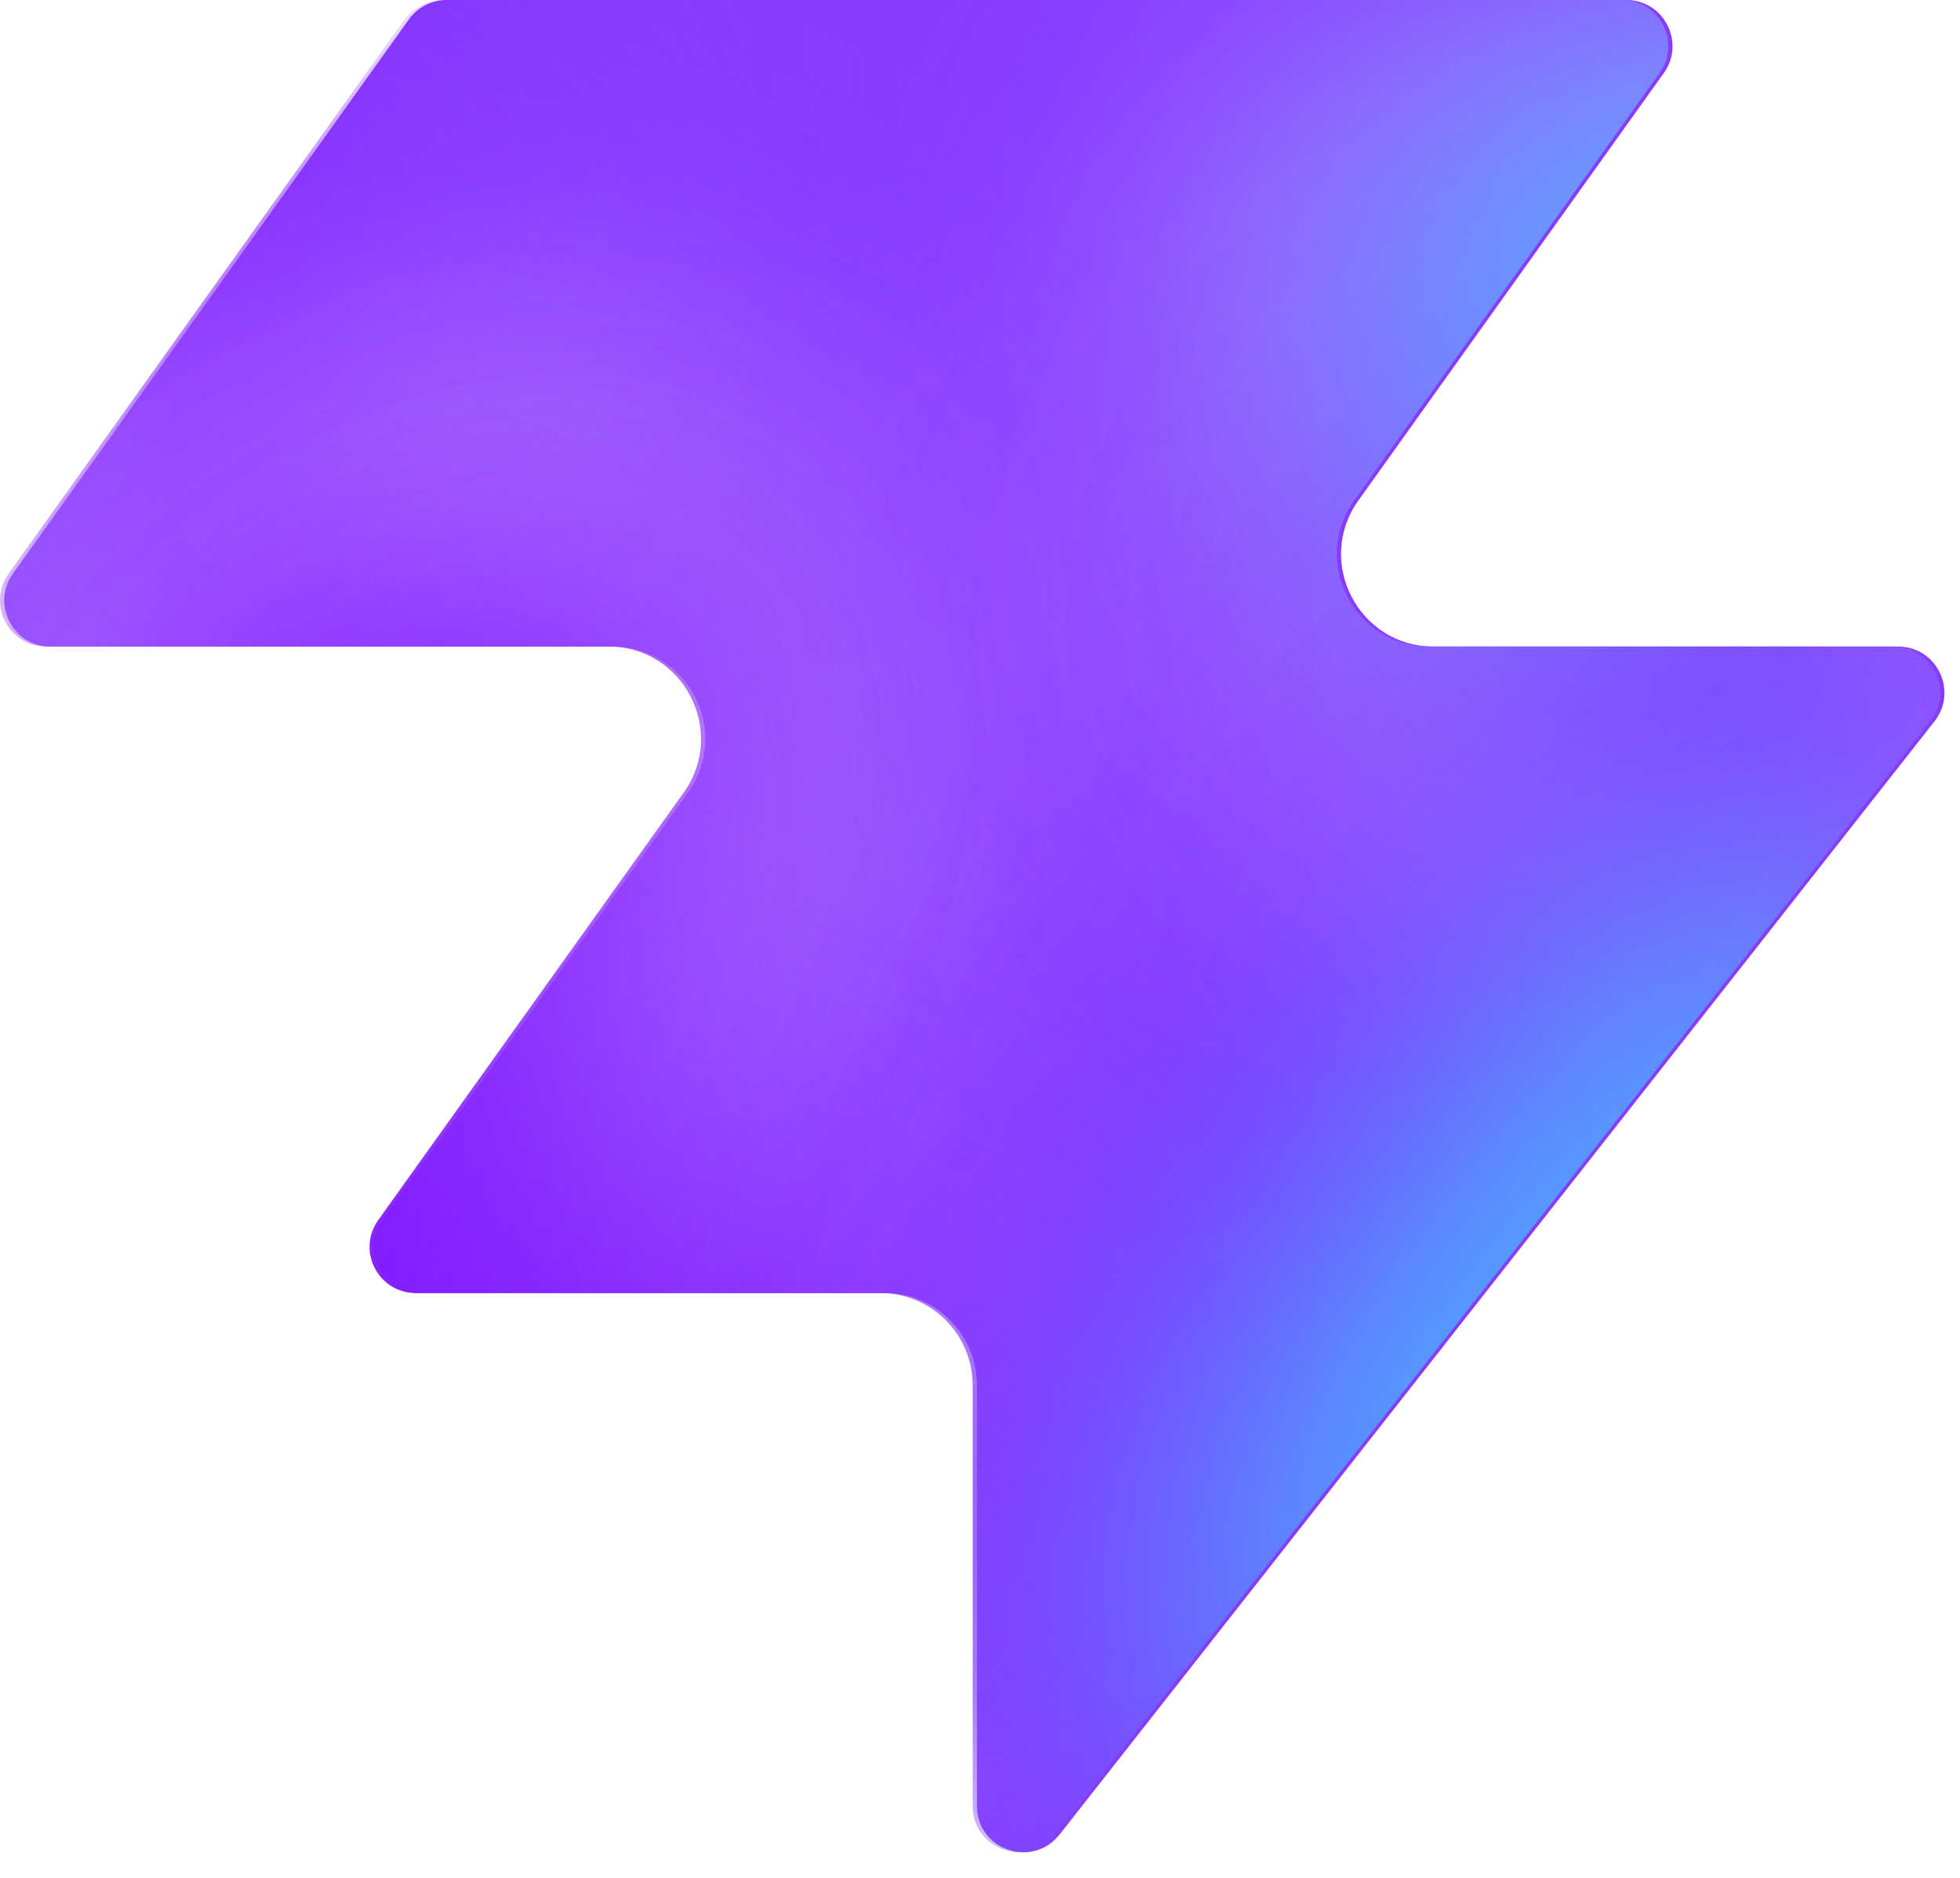
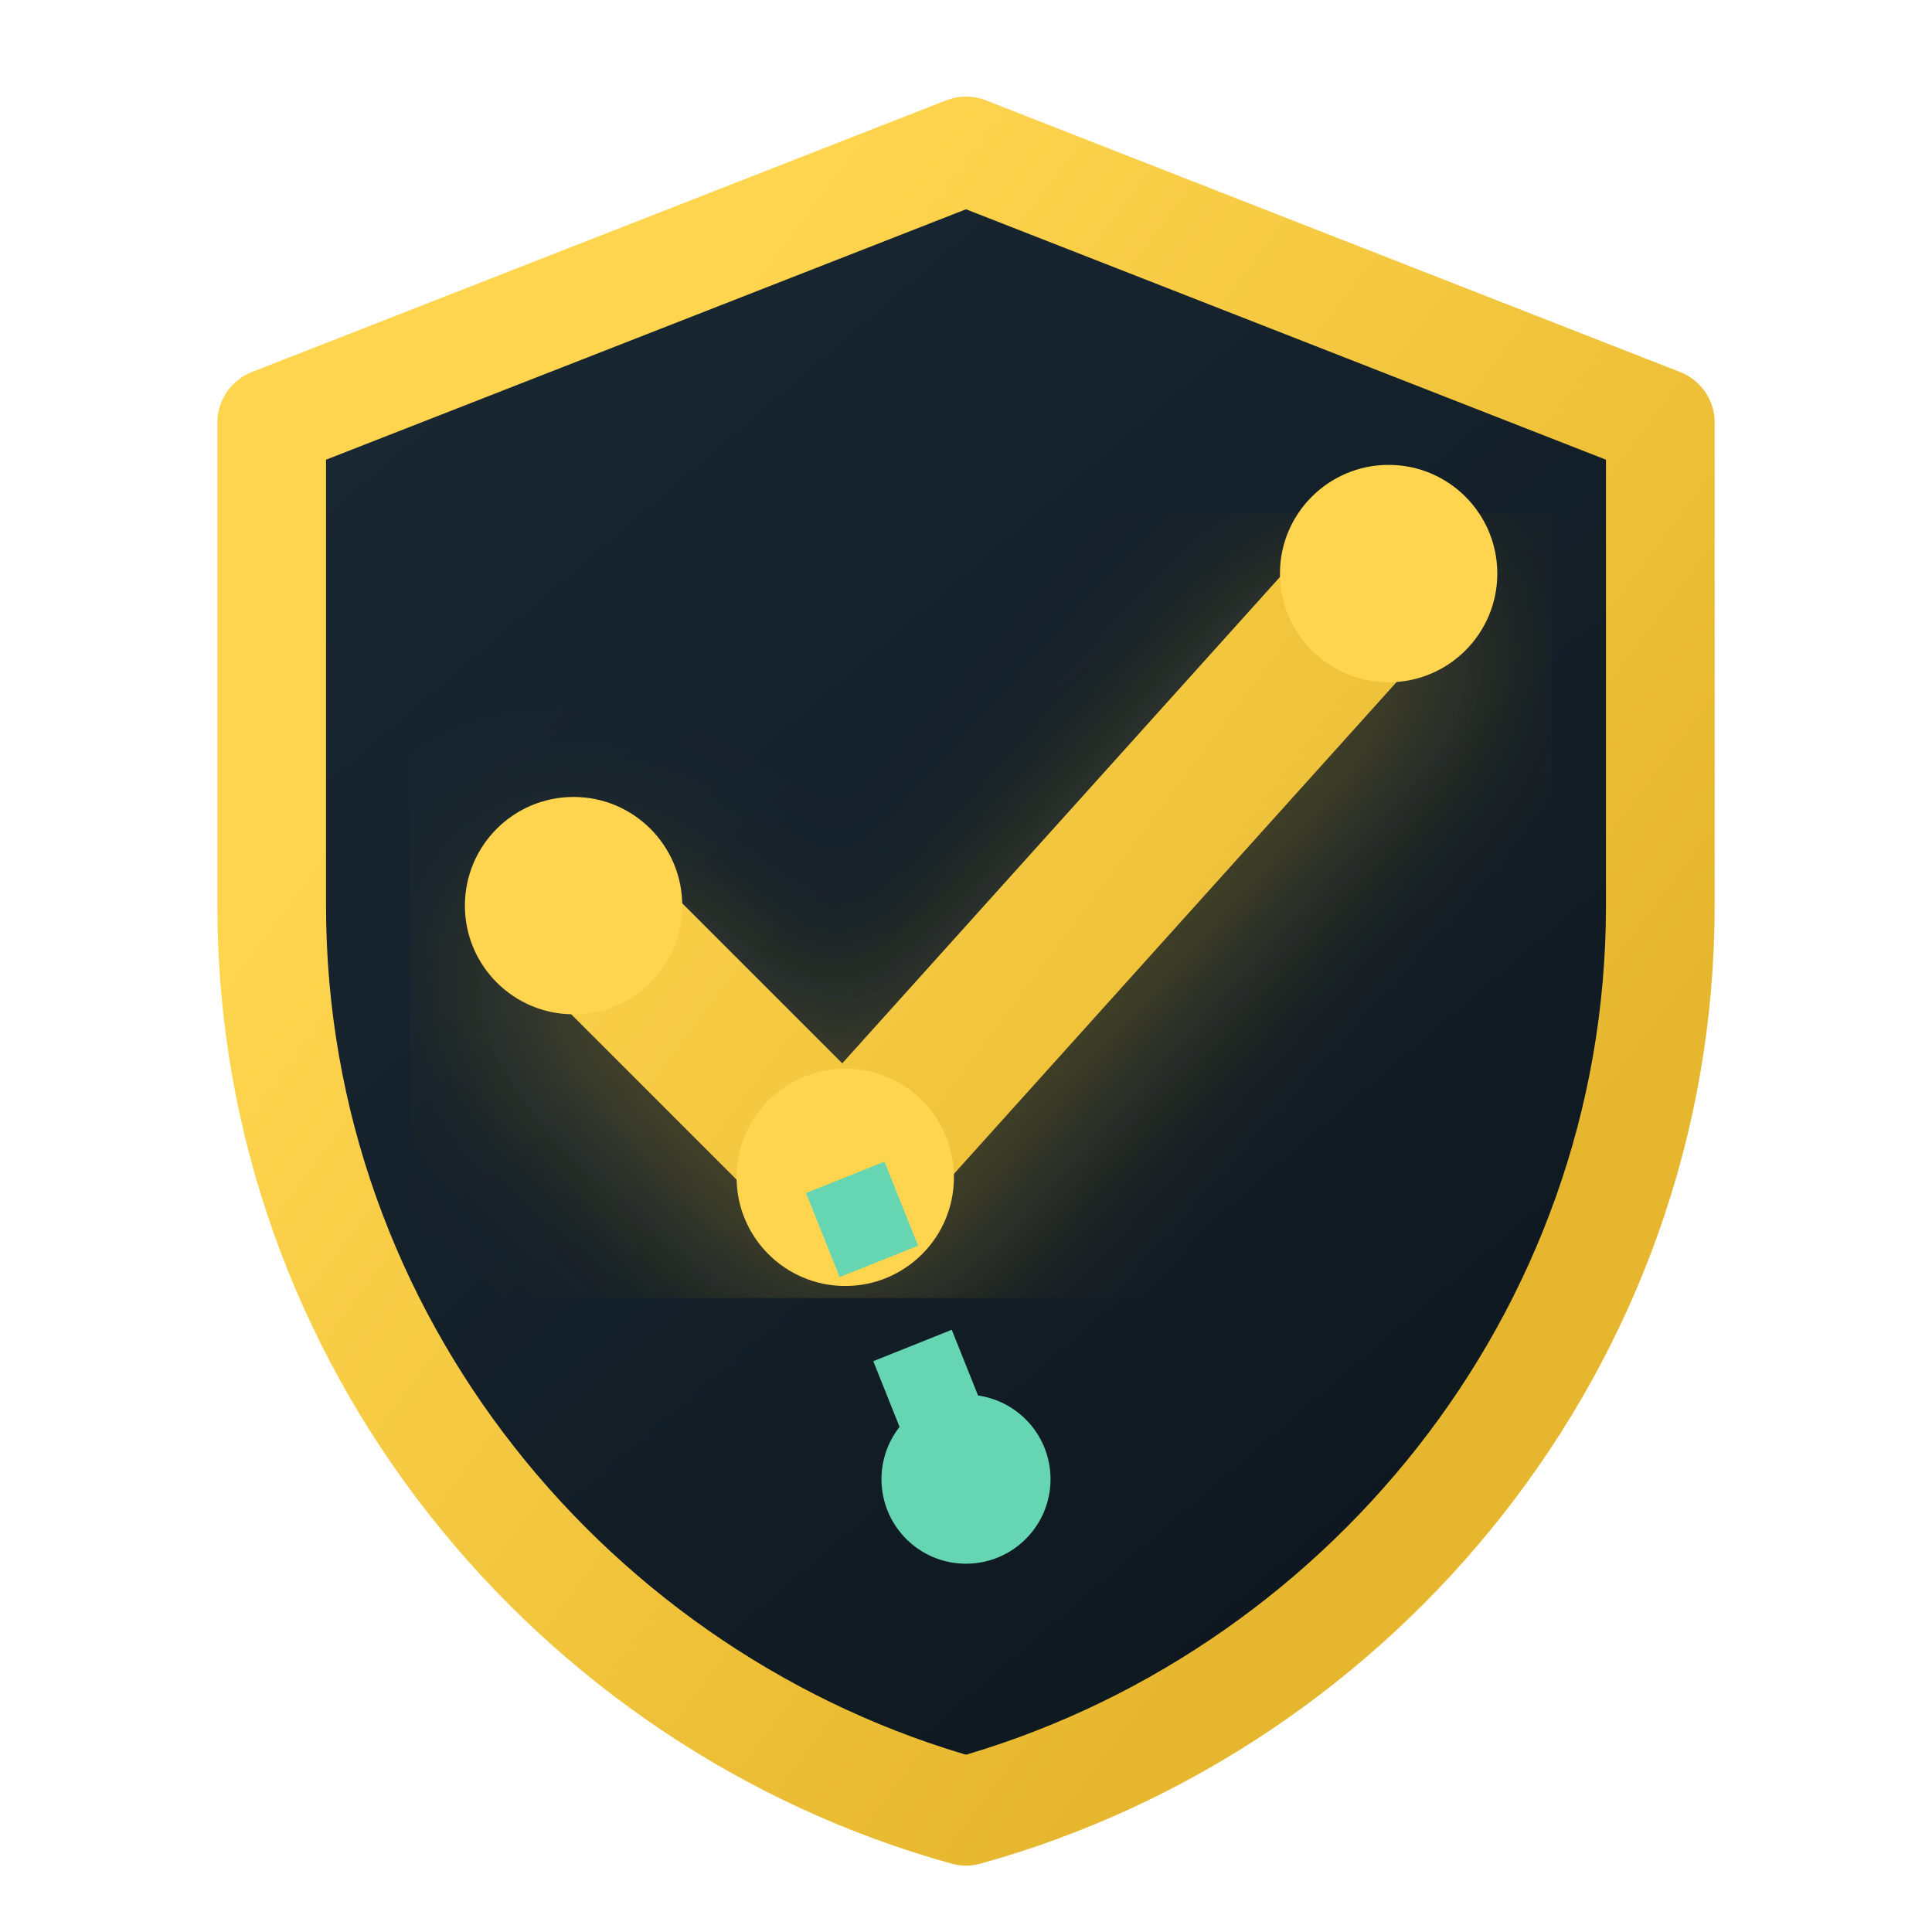
- <svg xmlns="http://www.w3.org/2000/svg" width="48" height="46" fill="none" viewBox="0 0 48 46">
-   <path fill="#863bff" d="M25.946 44.938c-.664.845-2.021.375-2.021-.698V33.937a2.26 2.26 0 0 0-2.262-2.262H10.287c-.92 0-1.456-1.04-.92-1.788l7.48-10.471c1.07-1.497 0-3.578-1.842-3.578H1.237c-.92 0-1.456-1.04-.92-1.788L10.013.474c.214-.297.556-.474.92-.474h28.894c.92 0 1.456 1.04.92 1.788l-7.48 10.471c-1.07 1.498 0 3.579 1.842 3.579h11.377c.943 0 1.473 1.088.89 1.83L25.947 44.94z" style="fill:#863bff;fill:color(display-p3 .525 .23 1);fill-opacity:1" />
-   <mask id="a" width="48" height="46" x="0" y="0" maskUnits="userSpaceOnUse" style="mask-type:alpha">
-     <path fill="#000" d="M25.842 44.938c-.664.844-2.021.375-2.021-.698V33.937a2.26 2.26 0 0 0-2.262-2.262H10.183c-.92 0-1.456-1.04-.92-1.788l7.48-10.471c1.07-1.498 0-3.579-1.842-3.579H1.133c-.92 0-1.456-1.04-.92-1.787L9.91.473c.214-.297.556-.474.92-.474h28.894c.92 0 1.456 1.04.92 1.788l-7.48 10.471c-1.07 1.498 0 3.578 1.842 3.578h11.377c.943 0 1.473 1.088.89 1.832L25.843 44.94z" style="fill:#000;fill-opacity:1" />
-   </mask>
-   <g mask="url(#a)">
-     <g filter="url(#b)">
-       <ellipse cx="5.508" cy="14.704" fill="#ede6ff" rx="5.508" ry="14.704" style="fill:#ede6ff;fill:color(display-p3 .927 .903 1);fill-opacity:1" transform="matrix(.00324 1 1 -.00324 -4.47 31.516)" />
-     </g>
-     <g filter="url(#c)">
-       <ellipse cx="10.399" cy="29.851" fill="#ede6ff" rx="10.399" ry="29.851" style="fill:#ede6ff;fill:color(display-p3 .927 .903 1);fill-opacity:1" transform="matrix(.00324 1 1 -.00324 -39.328 7.883)" />
-     </g>
-     <g filter="url(#d)">
-       <ellipse cx="5.508" cy="30.487" fill="#7e14ff" rx="5.508" ry="30.487" style="fill:#7e14ff;fill:color(display-p3 .492 .077 1);fill-opacity:1" transform="rotate(89.814 -25.913 -14.639)scale(1 -1)" />
-     </g>
-     <g filter="url(#e)">
-       <ellipse cx="5.508" cy="30.599" fill="#7e14ff" rx="5.508" ry="30.599" style="fill:#7e14ff;fill:color(display-p3 .492 .077 1);fill-opacity:1" transform="rotate(89.814 -32.644 -3.334)scale(1 -1)" />
-     </g>
-     <g filter="url(#f)">
-       <ellipse cx="5.508" cy="30.599" fill="#7e14ff" rx="5.508" ry="30.599" style="fill:#7e14ff;fill:color(display-p3 .492 .077 1);fill-opacity:1" transform="matrix(.00324 1 1 -.00324 -34.34 30.47)" />
-     </g>
-     <g filter="url(#g)">
-       <ellipse cx="14.072" cy="22.078" fill="#ede6ff" rx="14.072" ry="22.078" style="fill:#ede6ff;fill:color(display-p3 .927 .903 1);fill-opacity:1" transform="rotate(93.35 24.506 48.493)scale(-1 1)" />
-     </g>
-     <g filter="url(#h)">
-       <ellipse cx="3.47" cy="21.501" fill="#7e14ff" rx="3.47" ry="21.501" style="fill:#7e14ff;fill:color(display-p3 .492 .077 1);fill-opacity:1" transform="rotate(89.009 28.708 47.59)scale(-1 1)" />
-     </g>
-     <g filter="url(#i)">
-       <ellipse cx="3.47" cy="21.501" fill="#7e14ff" rx="3.47" ry="21.501" style="fill:#7e14ff;fill:color(display-p3 .492 .077 1);fill-opacity:1" transform="rotate(89.009 28.708 47.59)scale(-1 1)" />
-     </g>
-     <g filter="url(#j)">
-       <ellipse cx=".387" cy="8.972" fill="#7e14ff" rx="4.407" ry="29.108" style="fill:#7e14ff;fill:color(display-p3 .492 .077 1);fill-opacity:1" transform="rotate(39.51 .387 8.972)" />
-     </g>
-     <g filter="url(#k)">
-       <ellipse cx="47.523" cy="-6.092" fill="#7e14ff" rx="4.407" ry="29.108" style="fill:#7e14ff;fill:color(display-p3 .492 .077 1);fill-opacity:1" transform="rotate(37.892 47.523 -6.092)" />
-     </g>
-     <g filter="url(#l)">
-       <ellipse cx="41.412" cy="6.333" fill="#47bfff" rx="5.971" ry="9.665" style="fill:#47bfff;fill:color(display-p3 .28 .748 1);fill-opacity:1" transform="rotate(37.892 41.412 6.333)" />
-     </g>
-     <g filter="url(#m)">
-       <ellipse cx="-1.879" cy="38.332" fill="#7e14ff" rx="4.407" ry="29.108" style="fill:#7e14ff;fill:color(display-p3 .492 .077 1);fill-opacity:1" transform="rotate(37.892 -1.88 38.332)" />
-     </g>
-     <g filter="url(#n)">
-       <ellipse cx="-1.879" cy="38.332" fill="#7e14ff" rx="4.407" ry="29.108" style="fill:#7e14ff;fill:color(display-p3 .492 .077 1);fill-opacity:1" transform="rotate(37.892 -1.88 38.332)" />
-     </g>
-     <g filter="url(#o)">
-       <ellipse cx="35.651" cy="29.907" fill="#7e14ff" rx="4.407" ry="29.108" style="fill:#7e14ff;fill:color(display-p3 .492 .077 1);fill-opacity:1" transform="rotate(37.892 35.651 29.907)" />
-     </g>
-     <g filter="url(#p)">
-       <ellipse cx="38.418" cy="32.4" fill="#47bfff" rx="5.971" ry="15.297" style="fill:#47bfff;fill:color(display-p3 .28 .748 1);fill-opacity:1" transform="rotate(37.892 38.418 32.4)" />
-     </g>
-   </g>
+ <svg xmlns="http://www.w3.org/2000/svg" viewBox="0 0 32 32" width="32" height="32" fill="none">
  <defs>
-     <filter id="b" width="60.045" height="41.654" x="-19.77" y="16.149" color-interpolation-filters="sRGB" filterUnits="userSpaceOnUse">
-       <feFlood flood-opacity="0" result="BackgroundImageFix" />
-       <feBlend in="SourceGraphic" in2="BackgroundImageFix" result="shape" />
-       <feGaussianBlur result="effect1_foregroundBlur_2002_17158" stdDeviation="7.659" />
-     </filter>
-     <filter id="c" width="90.34" height="51.437" x="-54.613" y="-7.533" color-interpolation-filters="sRGB" filterUnits="userSpaceOnUse">
-       <feFlood flood-opacity="0" result="BackgroundImageFix" />
-       <feBlend in="SourceGraphic" in2="BackgroundImageFix" result="shape" />
-       <feGaussianBlur result="effect1_foregroundBlur_2002_17158" stdDeviation="7.659" />
-     </filter>
-     <filter id="d" width="79.355" height="29.4" x="-49.64" y="2.03" color-interpolation-filters="sRGB" filterUnits="userSpaceOnUse">
-       <feFlood flood-opacity="0" result="BackgroundImageFix" />
-       <feBlend in="SourceGraphic" in2="BackgroundImageFix" result="shape" />
-       <feGaussianBlur result="effect1_foregroundBlur_2002_17158" stdDeviation="4.596" />
-     </filter>
-     <filter id="e" width="79.579" height="29.4" x="-45.045" y="20.029" color-interpolation-filters="sRGB" filterUnits="userSpaceOnUse">
-       <feFlood flood-opacity="0" result="BackgroundImageFix" />
-       <feBlend in="SourceGraphic" in2="BackgroundImageFix" result="shape" />
-       <feGaussianBlur result="effect1_foregroundBlur_2002_17158" stdDeviation="4.596" />
-     </filter>
-     <filter id="f" width="79.579" height="29.4" x="-43.513" y="21.178" color-interpolation-filters="sRGB" filterUnits="userSpaceOnUse">
-       <feFlood flood-opacity="0" result="BackgroundImageFix" />
-       <feBlend in="SourceGraphic" in2="BackgroundImageFix" result="shape" />
-       <feGaussianBlur result="effect1_foregroundBlur_2002_17158" stdDeviation="4.596" />
-     </filter>
-     <filter id="g" width="74.749" height="58.852" x="15.756" y="-17.901" color-interpolation-filters="sRGB" filterUnits="userSpaceOnUse">
-       <feFlood flood-opacity="0" result="BackgroundImageFix" />
-       <feBlend in="SourceGraphic" in2="BackgroundImageFix" result="shape" />
-       <feGaussianBlur result="effect1_foregroundBlur_2002_17158" stdDeviation="7.659" />
-     </filter>
-     <filter id="h" width="61.377" height="25.362" x="23.548" y="2.284" color-interpolation-filters="sRGB" filterUnits="userSpaceOnUse">
-       <feFlood flood-opacity="0" result="BackgroundImageFix" />
-       <feBlend in="SourceGraphic" in2="BackgroundImageFix" result="shape" />
-       <feGaussianBlur result="effect1_foregroundBlur_2002_17158" stdDeviation="4.596" />
-     </filter>
-     <filter id="i" width="61.377" height="25.362" x="23.548" y="2.284" color-interpolation-filters="sRGB" filterUnits="userSpaceOnUse">
-       <feFlood flood-opacity="0" result="BackgroundImageFix" />
-       <feBlend in="SourceGraphic" in2="BackgroundImageFix" result="shape" />
-       <feGaussianBlur result="effect1_foregroundBlur_2002_17158" stdDeviation="4.596" />
-     </filter>
-     <filter id="j" width="56.045" height="63.649" x="-27.636" y="-22.853" color-interpolation-filters="sRGB" filterUnits="userSpaceOnUse">
-       <feFlood flood-opacity="0" result="BackgroundImageFix" />
-       <feBlend in="SourceGraphic" in2="BackgroundImageFix" result="shape" />
-       <feGaussianBlur result="effect1_foregroundBlur_2002_17158" stdDeviation="4.596" />
-     </filter>
-     <filter id="k" width="54.814" height="64.646" x="20.116" y="-38.415" color-interpolation-filters="sRGB" filterUnits="userSpaceOnUse">
-       <feFlood flood-opacity="0" result="BackgroundImageFix" />
-       <feBlend in="SourceGraphic" in2="BackgroundImageFix" result="shape" />
-       <feGaussianBlur result="effect1_foregroundBlur_2002_17158" stdDeviation="4.596" />
-     </filter>
-     <filter id="l" width="33.541" height="35.313" x="24.641" y="-11.323" color-interpolation-filters="sRGB" filterUnits="userSpaceOnUse">
-       <feFlood flood-opacity="0" result="BackgroundImageFix" />
-       <feBlend in="SourceGraphic" in2="BackgroundImageFix" result="shape" />
-       <feGaussianBlur result="effect1_foregroundBlur_2002_17158" stdDeviation="4.596" />
-     </filter>
-     <filter id="m" width="54.814" height="64.646" x="-29.286" y="6.009" color-interpolation-filters="sRGB" filterUnits="userSpaceOnUse">
-       <feFlood flood-opacity="0" result="BackgroundImageFix" />
-       <feBlend in="SourceGraphic" in2="BackgroundImageFix" result="shape" />
-       <feGaussianBlur result="effect1_foregroundBlur_2002_17158" stdDeviation="4.596" />
-     </filter>
-     <filter id="n" width="54.814" height="64.646" x="-29.286" y="6.009" color-interpolation-filters="sRGB" filterUnits="userSpaceOnUse">
-       <feFlood flood-opacity="0" result="BackgroundImageFix" />
-       <feBlend in="SourceGraphic" in2="BackgroundImageFix" result="shape" />
-       <feGaussianBlur result="effect1_foregroundBlur_2002_17158" stdDeviation="4.596" />
-     </filter>
-     <filter id="o" width="54.814" height="64.646" x="8.244" y="-2.416" color-interpolation-filters="sRGB" filterUnits="userSpaceOnUse">
-       <feFlood flood-opacity="0" result="BackgroundImageFix" />
-       <feBlend in="SourceGraphic" in2="BackgroundImageFix" result="shape" />
-       <feGaussianBlur result="effect1_foregroundBlur_2002_17158" stdDeviation="4.596" />
-     </filter>
-     <filter id="p" width="39.409" height="43.623" x="18.713" y="10.588" color-interpolation-filters="sRGB" filterUnits="userSpaceOnUse">
-       <feFlood flood-opacity="0" result="BackgroundImageFix" />
-       <feBlend in="SourceGraphic" in2="BackgroundImageFix" result="shape" />
-       <feGaussianBlur result="effect1_foregroundBlur_2002_17158" stdDeviation="4.596" />
+     <linearGradient id="shieldGrad" x1="4" y1="2" x2="28" y2="30" gradientUnits="userSpaceOnUse">
+       <stop offset="0%" stop-color="#1b2a37" />
+       <stop offset="100%" stop-color="#0c141a" />
+     </linearGradient>
+     <linearGradient id="goldGrad" x1="8" y1="10" x2="24" y2="22" gradientUnits="userSpaceOnUse">
+       <stop offset="0%" stop-color="#ffd54f" />
+       <stop offset="100%" stop-color="#e6b72e" />
+     </linearGradient>
+     <filter id="glow" x="-20%" y="-20%" width="140%" height="140%">
+       <feDropShadow dx="0" dy="1" stdDeviation="1.5" flood-color="#e6b72e" flood-opacity="0.35" />
    </filter>
  </defs>
+   <path d="M16 2.5L4.5 7V15C4.5 22.2 9.5 28.2 16 30C22.5 28.2 27.5 22.2 27.5 15V7L16 2.5Z" fill="url(#shieldGrad)" stroke="url(#goldGrad)" stroke-width="1.8" stroke-linejoin="round" />
+   <path d="M9.5 15L14 19.5L23 9.5" stroke="url(#goldGrad)" stroke-width="2.6" stroke-linecap="round" stroke-linejoin="round" filter="url(#glow)" />
+   <circle cx="9.5" cy="15" r="1.8" fill="#ffd54f" />
+   <circle cx="14" cy="19.5" r="1.8" fill="#ffd54f" />
+   <circle cx="23" cy="9.5" r="1.8" fill="#ffd54f" />
+   <path d="M14 19.5L16 24.5" stroke="#66d6b2" stroke-width="1.4" stroke-dasharray="1.5 1.5" />
+   <circle cx="16" cy="24.5" r="1.4" fill="#66d6b2" />
</svg>
